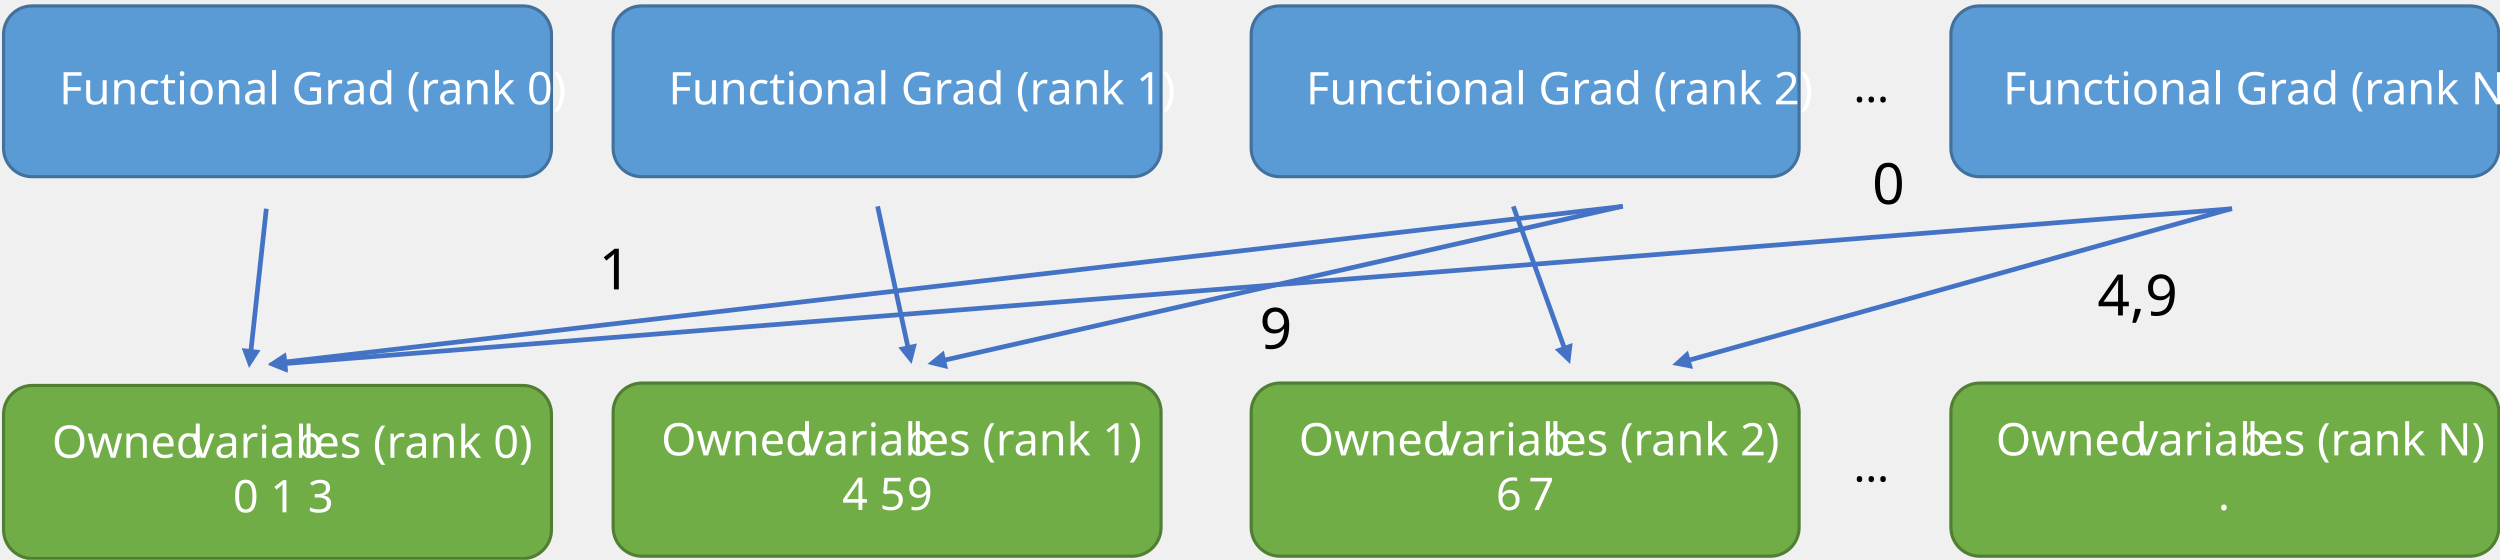
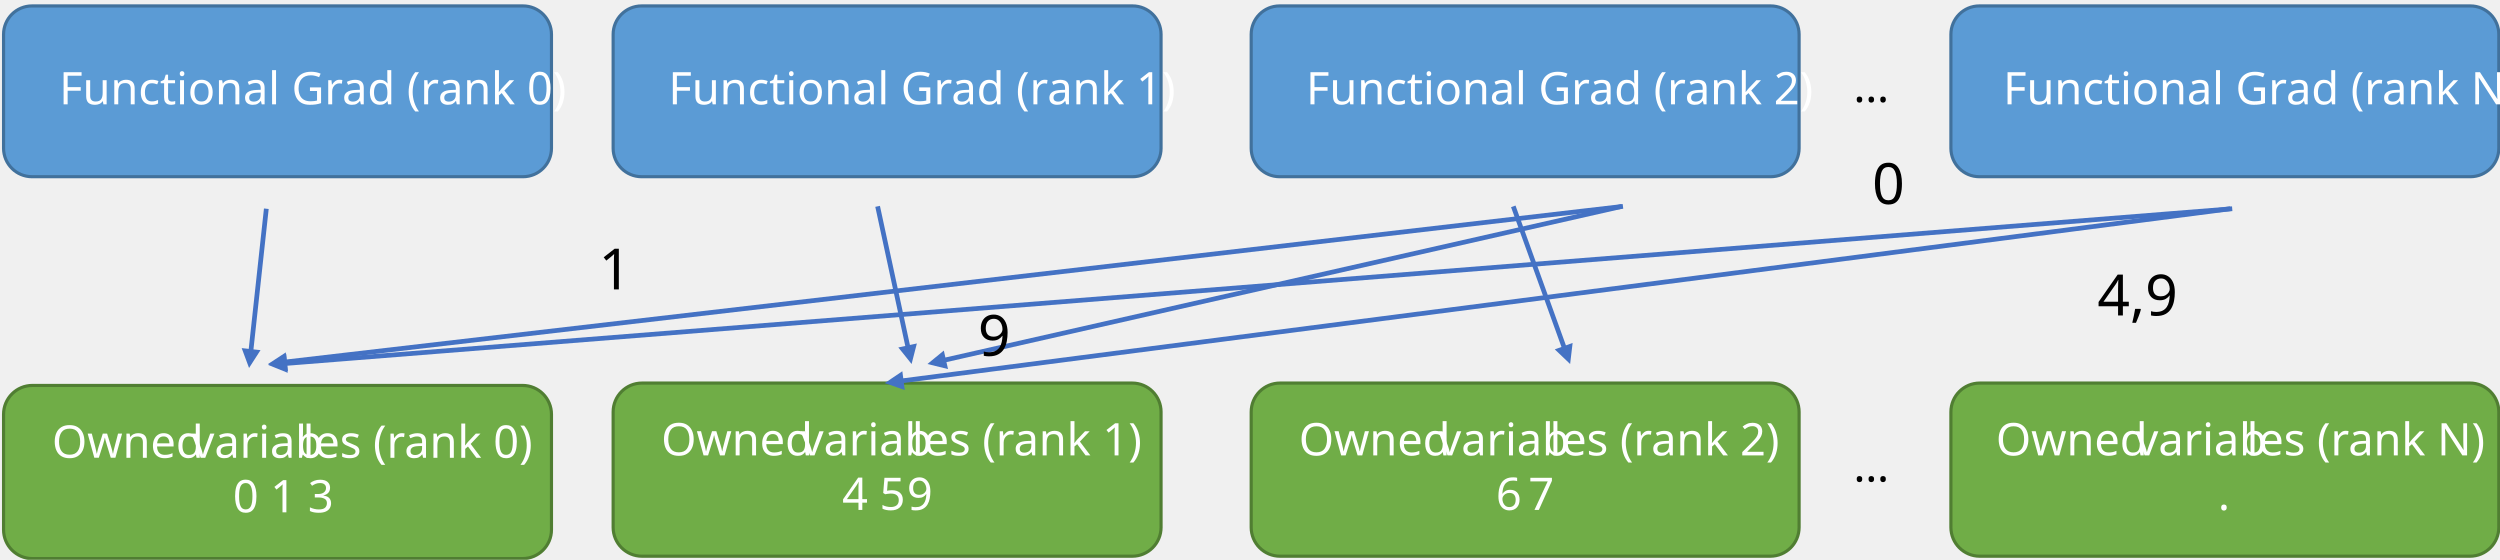
<svg xmlns="http://www.w3.org/2000/svg" width="1054" height="236" overflow="hidden">
  <defs>
    <clipPath id="clip0">
      <rect x="113" y="322" width="1054" height="236" />
    </clipPath>
  </defs>
  <g clip-path="url(#clip0)" transform="translate(-113 -322)">
    <path d="M114.5 336.5C114.5 329.873 119.873 324.5 126.5 324.5L333.5 324.5C340.127 324.5 345.5 329.873 345.5 336.5L345.5 384.5C345.5 391.127 340.127 396.5 333.5 396.5L126.5 396.5C119.873 396.5 114.5 391.127 114.5 384.5Z" stroke="#41719C" stroke-width="1.333" stroke-miterlimit="8" fill="#5B9BD5" fill-rule="evenodd" />
    <text fill="#FFFFFF" font-family="Calibri,Calibri_MSFontService,sans-serif" font-weight="400" font-size="19" transform="translate(137.972 366)">Functional Grad (rank 0)</text>
    <path d="M371.5 336.5C371.5 329.873 376.873 324.5 383.5 324.5L590.5 324.5C597.127 324.5 602.5 329.873 602.5 336.5L602.5 384.5C602.5 391.127 597.127 396.5 590.5 396.5L383.5 396.5C376.873 396.5 371.5 391.127 371.5 384.5Z" stroke="#41719C" stroke-width="1.333" stroke-miterlimit="8" fill="#5B9BD5" fill-rule="evenodd" />
    <text fill="#FFFFFF" font-family="Calibri,Calibri_MSFontService,sans-serif" font-weight="400" font-size="19" transform="translate(394.827 366)">Functional Grad (rank 1)</text>
    <path d="M640.5 336.5C640.5 329.873 645.873 324.5 652.5 324.5L859.5 324.5C866.127 324.5 871.5 329.873 871.5 336.5L871.5 384.5C871.5 391.127 866.127 396.5 859.5 396.5L652.5 396.5C645.873 396.5 640.5 391.127 640.5 384.5Z" stroke="#41719C" stroke-width="1.333" stroke-miterlimit="8" fill="#5B9BD5" fill-rule="evenodd" />
    <text fill="#FFFFFF" font-family="Calibri,Calibri_MSFontService,sans-serif" font-weight="400" font-size="19" transform="translate(663.642 366)">Functional Grad (rank 2)</text>
    <path d="M935.5 336.5C935.5 329.873 940.873 324.5 947.5 324.5L1154.5 324.5C1161.13 324.5 1166.5 329.873 1166.5 336.5L1166.5 384.5C1166.5 391.127 1161.13 396.5 1154.5 396.5L947.5 396.5C940.873 396.5 935.5 391.127 935.5 384.5Z" stroke="#41719C" stroke-width="1.333" stroke-miterlimit="8" fill="#5B9BD5" fill-rule="evenodd" />
    <text fill="#FFFFFF" font-family="Calibri,Calibri_MSFontService,sans-serif" font-weight="400" font-size="19" transform="translate(957.538 366)">Functional Grad (rank N)<tspan fill="#000000" font-size="19" x="-63.127" y="-1">…</tspan>
    </text>
    <path d="M114.5 496.667C114.5 489.947 119.947 484.5 126.667 484.5L333.333 484.5C340.053 484.5 345.5 489.947 345.5 496.667L345.5 545.333C345.5 552.053 340.053 557.5 333.333 557.5L126.667 557.5C119.947 557.5 114.5 552.053 114.5 545.333Z" stroke="#507E32" stroke-width="1.333" stroke-miterlimit="8" fill="#70AD47" fill-rule="evenodd" />
    <text fill="#FFFFFF" font-family="Calibri,Calibri_MSFontService,sans-serif" font-weight="400" font-size="19" transform="translate(134.919 515)">Owned<tspan font-size="19" x="58.833" y="0">variab</tspan>
      <tspan font-size="19" x="105.727" y="0">les (rank 0)</tspan>
      <tspan font-size="19" x="76.26" y="23">0 1 3</tspan>
    </text>
    <path d="M371.5 495.667C371.5 488.947 376.947 483.5 383.667 483.5L590.333 483.5C597.053 483.5 602.5 488.947 602.5 495.667L602.5 544.333C602.5 551.053 597.053 556.5 590.333 556.5L383.667 556.5C376.947 556.5 371.5 551.053 371.5 544.333Z" stroke="#507E32" stroke-width="1.333" stroke-miterlimit="8" fill="#70AD47" fill-rule="evenodd" />
    <text fill="#FFFFFF" font-family="Calibri,Calibri_MSFontService,sans-serif" font-weight="400" font-size="19" transform="translate(391.774 514)">Owned<tspan font-size="19" x="58.833" y="0">variab</tspan>
      <tspan font-size="19" x="105.727" y="0">les (rank 1)</tspan>
      <tspan font-size="19" x="76.26" y="23">4 5</tspan>
      <tspan font-size="19" x="103.593" y="23">9</tspan>
    </text>
    <path d="M640.5 495.667C640.5 488.947 645.947 483.5 652.667 483.5L859.333 483.5C866.053 483.5 871.5 488.947 871.5 495.667L871.5 544.333C871.5 551.053 866.053 556.5 859.333 556.5L652.667 556.5C645.947 556.5 640.5 551.053 640.5 544.333Z" stroke="#507E32" stroke-width="1.333" stroke-miterlimit="8" fill="#70AD47" fill-rule="evenodd" />
    <text fill="#FFFFFF" font-family="Calibri,Calibri_MSFontService,sans-serif" font-weight="400" font-size="19" transform="translate(660.589 514)">Owned<tspan font-size="19" x="58.833" y="0">variab</tspan>
      <tspan font-size="19" x="105.727" y="0">les (rank 2)</tspan>
      <tspan font-size="19" x="83.093" y="23">6</tspan>
      <tspan font-size="19" x="96.76" y="23">7</tspan>
    </text>
    <path d="M935.5 495.667C935.5 488.947 940.947 483.5 947.667 483.5L1154.33 483.5C1161.05 483.5 1166.5 488.947 1166.5 495.667L1166.5 544.333C1166.5 551.053 1161.05 556.5 1154.33 556.5L947.667 556.5C940.947 556.5 935.5 551.053 935.5 544.333Z" stroke="#507E32" stroke-width="1.333" stroke-miterlimit="8" fill="#70AD47" fill-rule="evenodd" />
    <text fill="#FFFFFF" font-family="Calibri,Calibri_MSFontService,sans-serif" font-weight="400" font-size="19" transform="translate(954.484 514)">Owned<tspan font-size="19" x="58.833" y="0">variab</tspan>
      <tspan font-size="19" x="105.727" y="0">les (rank N)</tspan>
      <tspan font-size="19" x="93.587" y="23">.</tspan>
      <tspan fill="#000000" font-size="19" x="-60.074" y="11">…</tspan>
    </text>
    <path d="M0.994-0.108 7.556 60.408 5.568 60.624-0.994 0.108ZM10.395 58.759 7.281 67.144 2.442 59.622Z" fill="#4472C4" transform="matrix(-1 0 0 1 225.281 410)" />
    <path d="M483.978 408.789 496.897 468.74 494.941 469.161 482.022 409.211ZM499.548 466.804 497.323 475.467 491.728 468.49Z" fill="#4472C4" />
    <path d="M751.941 408.661 773.646 468.857 771.765 469.535 750.059 409.339ZM776.016 466.585 774.967 475.467 768.49 469.299Z" fill="#4472C4" />
-     <path d="M0.269-0.963 229.48 63.071 228.942 64.997-0.269 0.963ZM229.002 59.823 235.631 65.828 226.85 67.528Z" fill="#4472C4" transform="matrix(-1 0 0 1 1053.63 410)" />
+     <path d="M0.128-0.992 560.867 71.659 560.61 73.642-0.128 0.992ZM559.927 68.512 567.346 73.507 558.899 76.446Z" fill="#4472C4" transform="matrix(-1 0 0 1 1053.35 410)" />
    <path d="M0.221-0.975 286.503 64.016 286.06 65.967-0.221 0.975ZM285.866 60.796 292.782 66.467 284.095 68.597Z" fill="#4472C4" transform="matrix(-1 0 0 1 796.782 409)" />
    <path d="M0.079-0.997 821.527 64.303 821.369 66.296-0.079 0.997ZM820.437 61.207 828.095 65.828 819.803 69.181Z" fill="#4472C4" transform="matrix(-1 0 0 1 1054.1 410)" />
    <path d="M0.116-0.993 564.733 64.703 564.502 66.69-0.116 0.993ZM563.757 61.569 571.241 66.467 562.832 69.516Z" fill="#4472C4" transform="matrix(-1 0 0 1 797.241 409)" />
-     <text font-family="Calibri,Calibri_MSFontService,sans-serif" font-weight="400" font-size="24" transform="translate(365.382 444)">1<tspan font-size="24" x="278.671" y="25">9</tspan>
+     <text font-family="Calibri,Calibri_MSFontService,sans-serif" font-weight="400" font-size="24" transform="translate(365.382 444)">1<tspan font-size="24" x="159.932" y="28">9</tspan>
      <tspan font-size="24" x="631.876" y="11">4,9</tspan>
      <tspan font-size="24" x="536.929" y="-36">0</tspan>
    </text>
  </g>
</svg>
